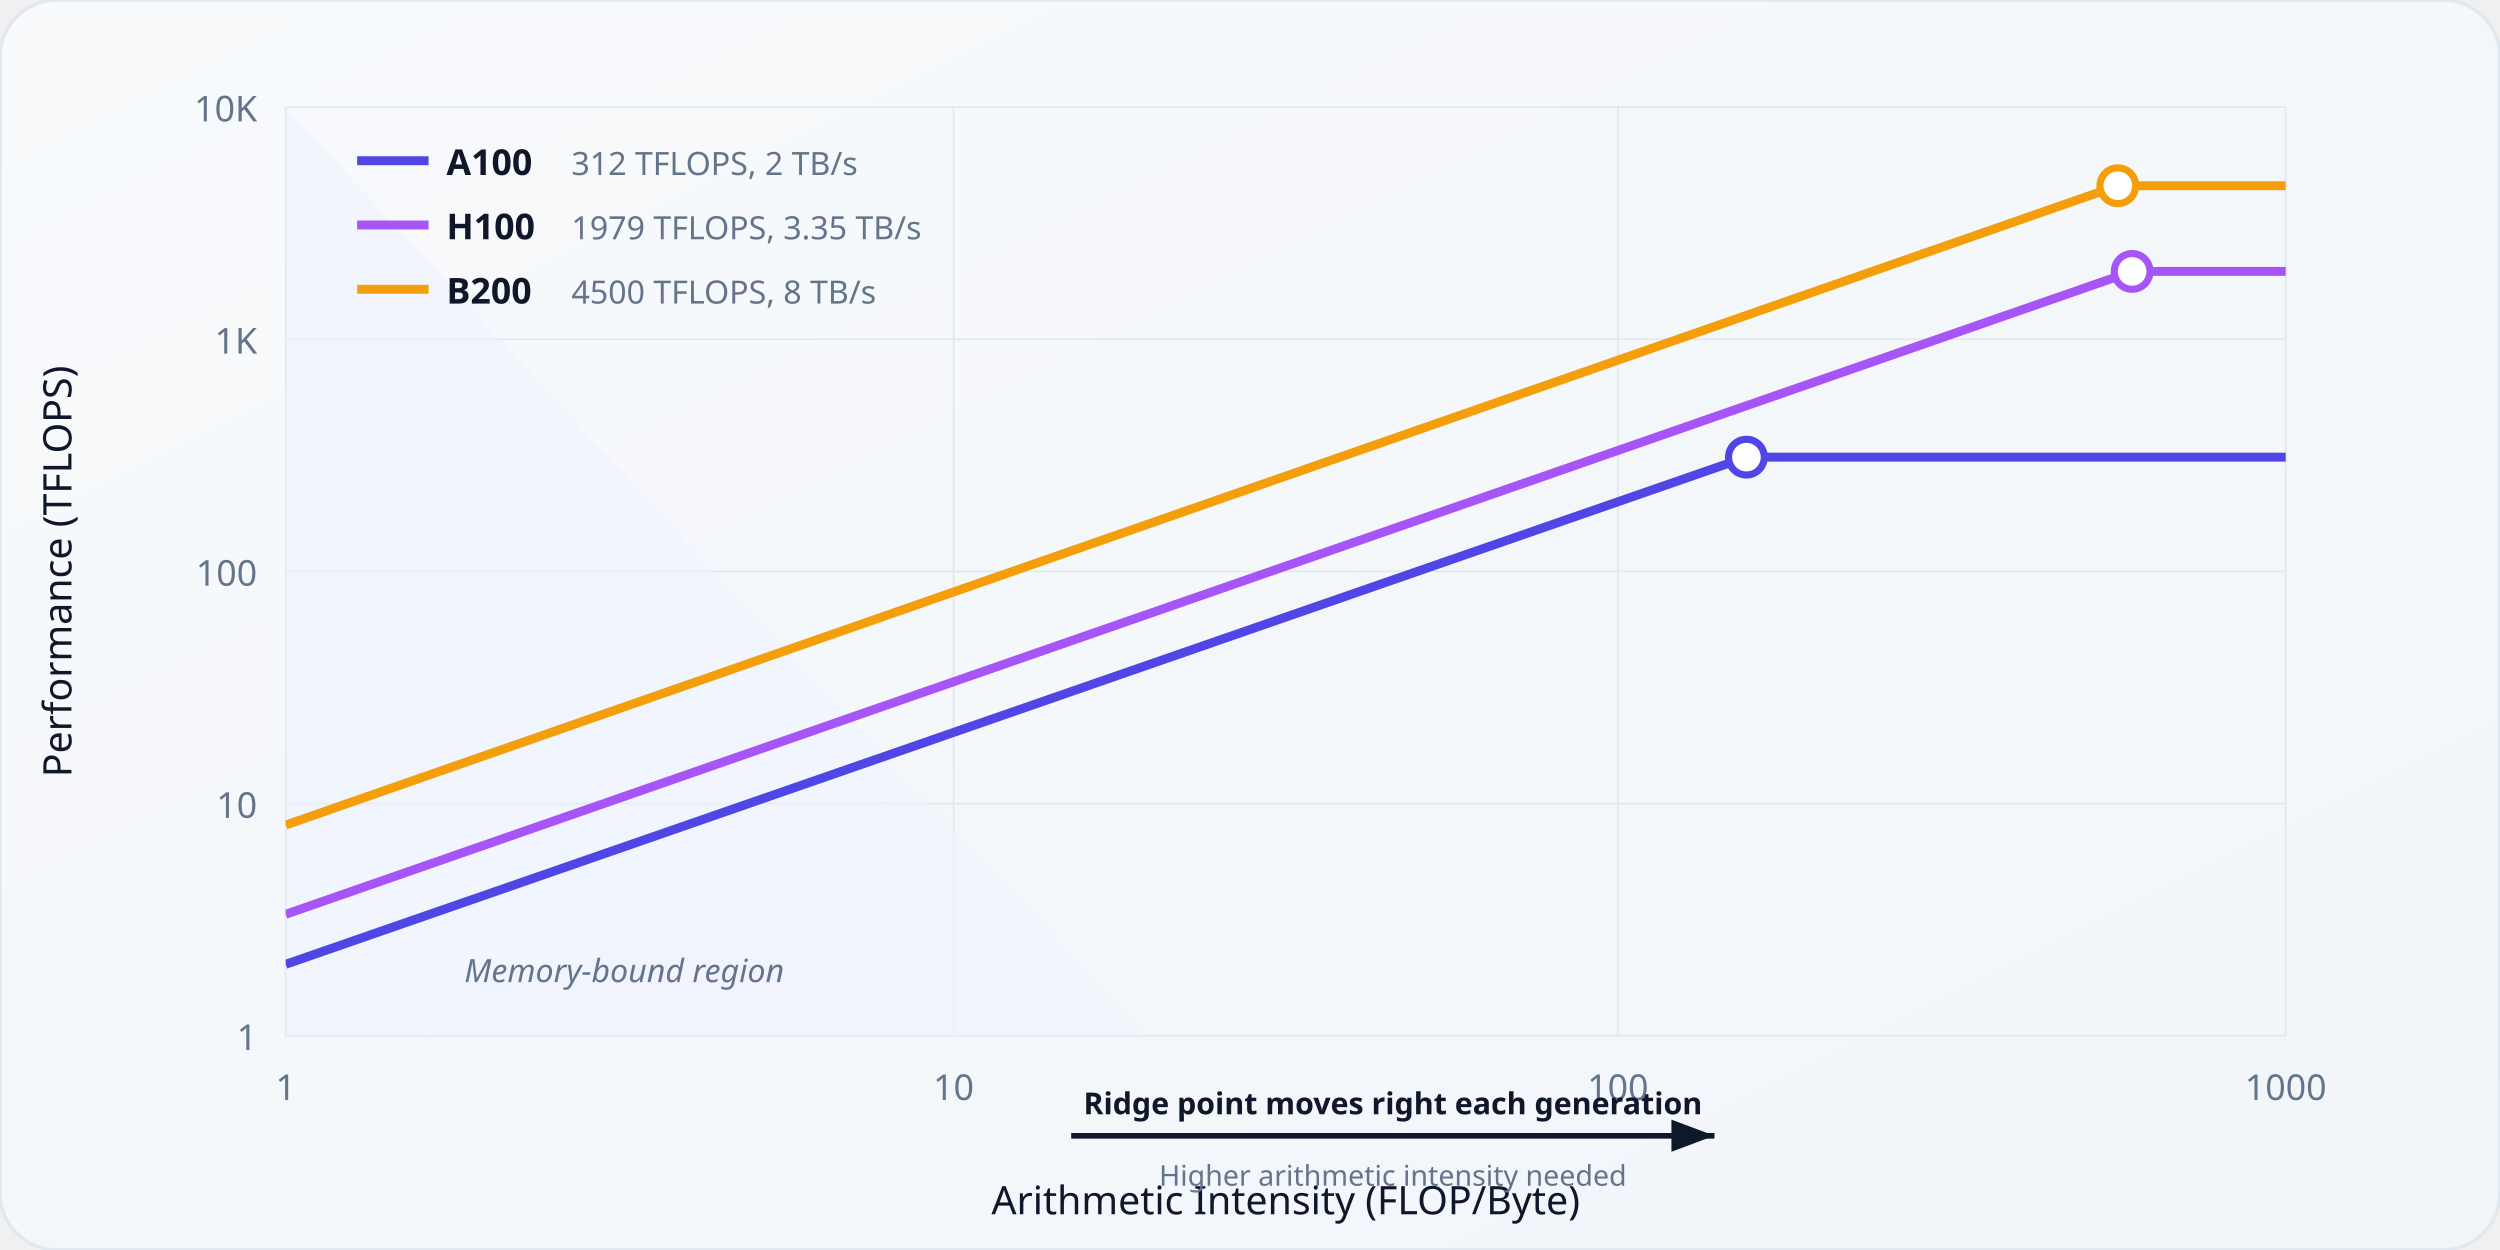
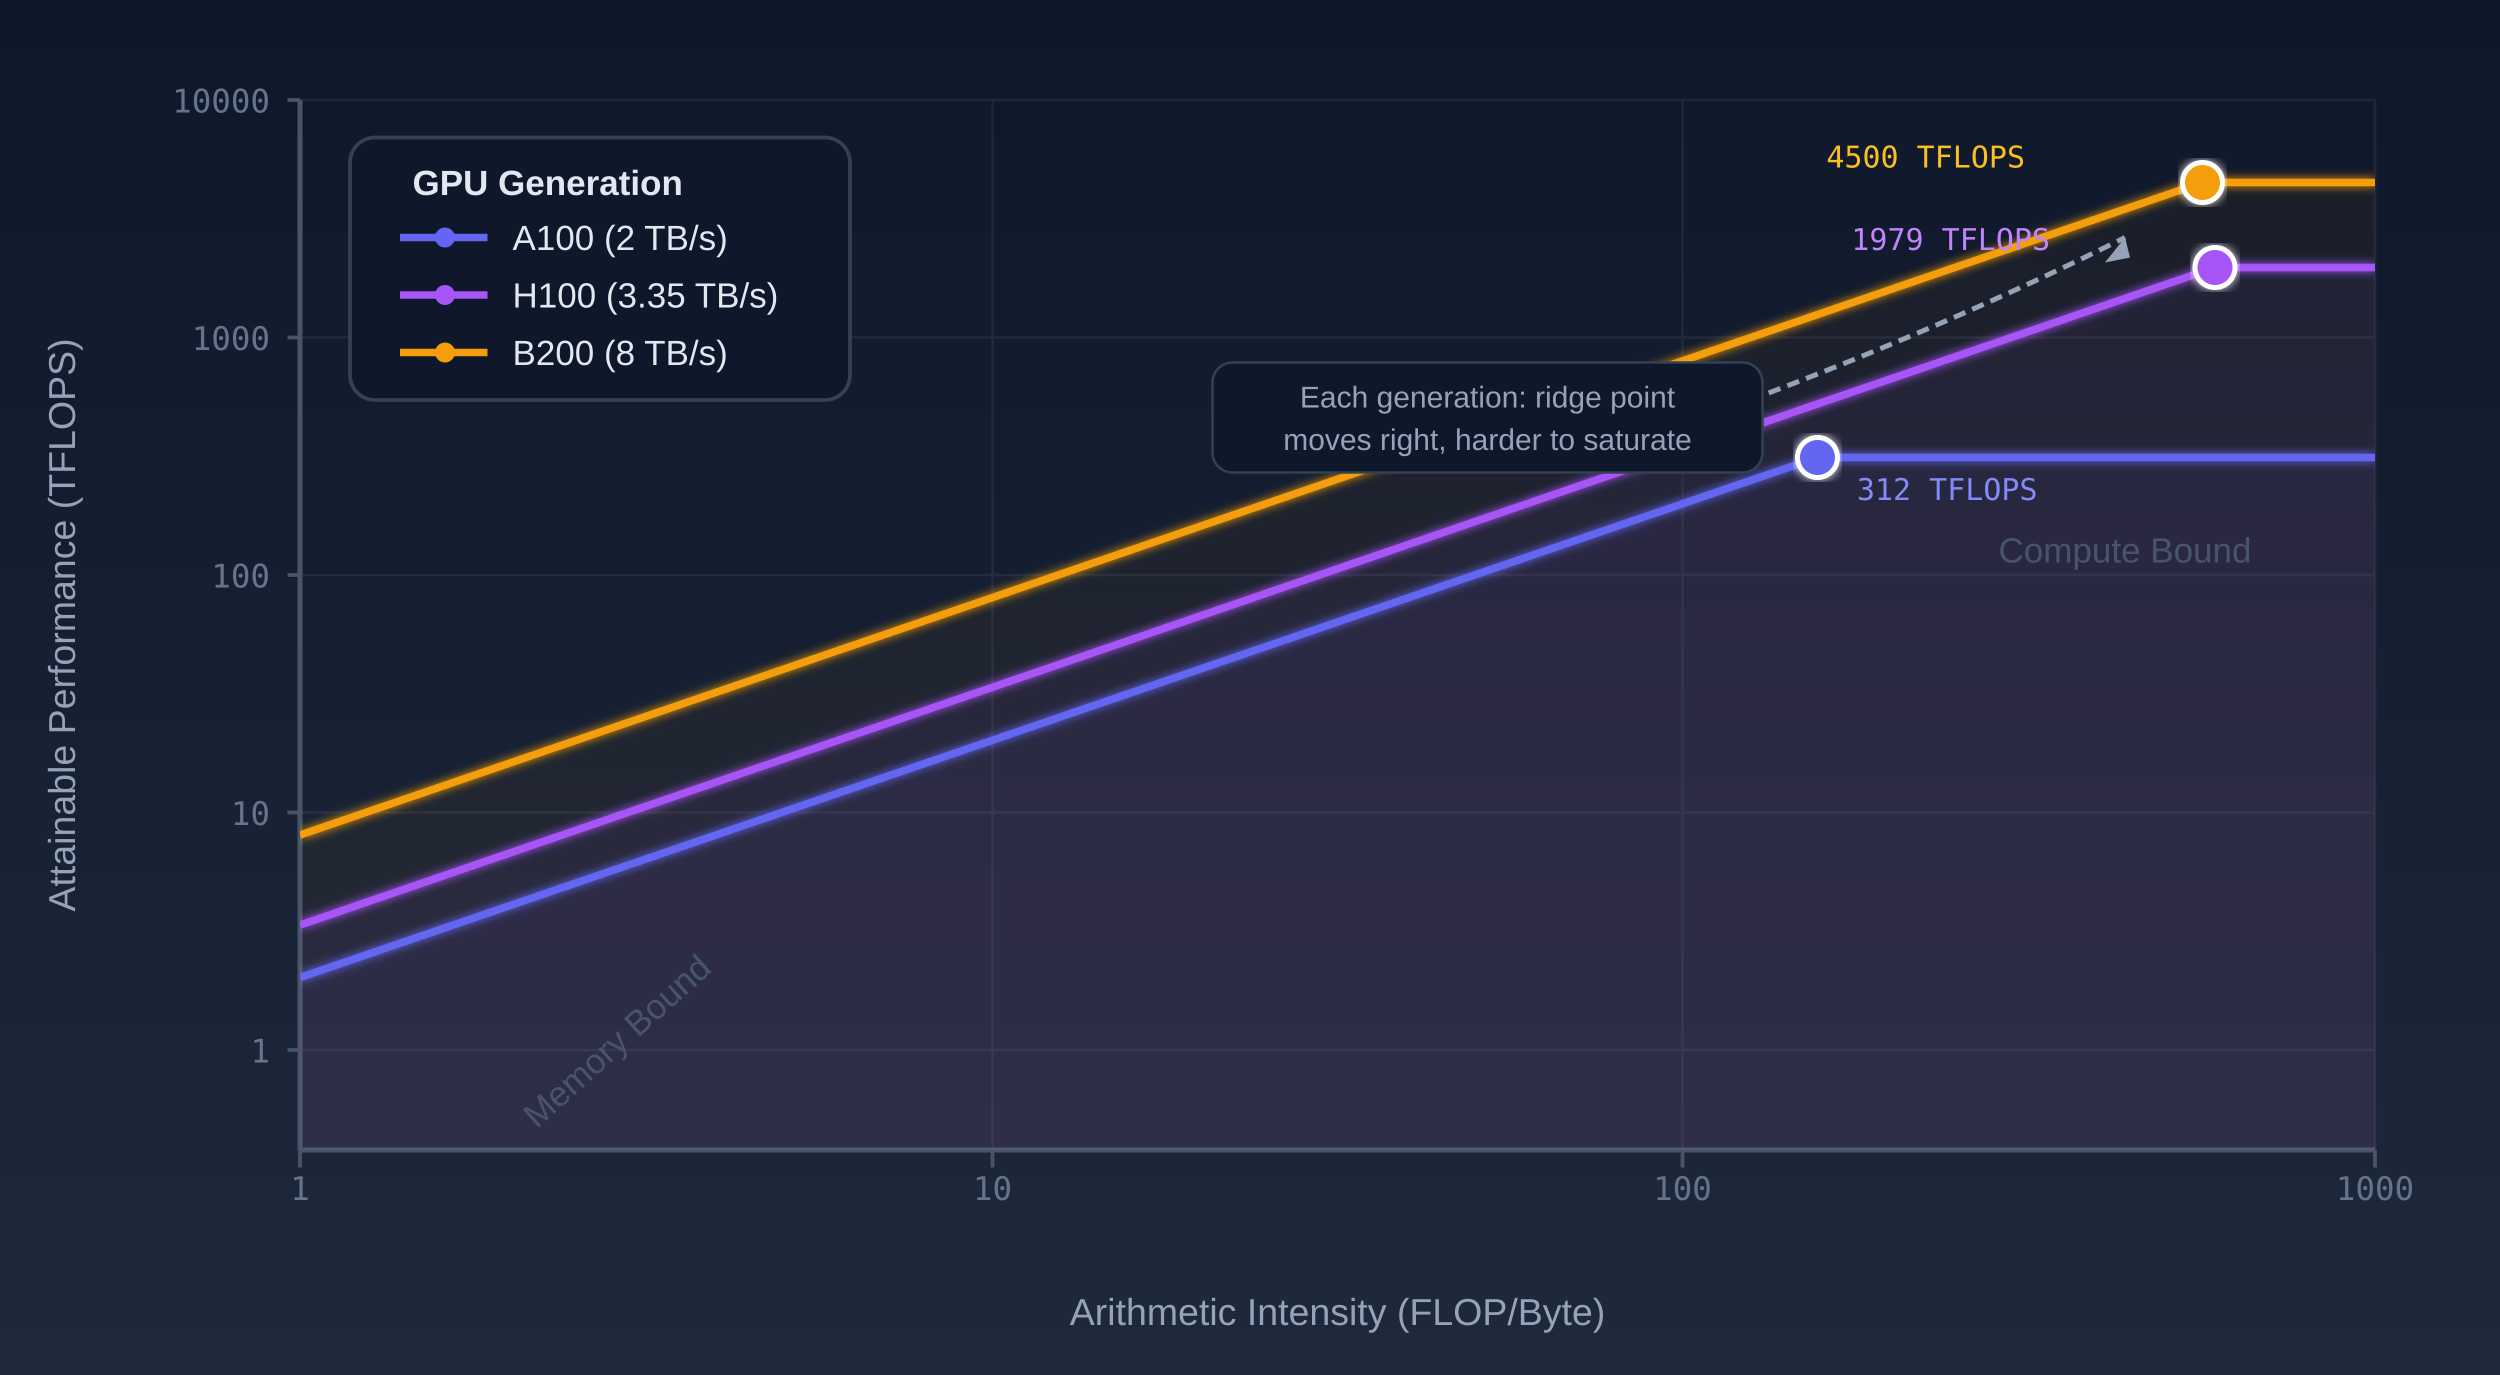
- <svg xmlns="http://www.w3.org/2000/svg" viewBox="0 0 700 350" width="700" height="350" font-family="'Segoe UI', system-ui, -apple-system, sans-serif">
+ <svg xmlns="http://www.w3.org/2000/svg" viewBox="0 0 1000 550">
  <defs>
-     <linearGradient id="bg4" x1="0" y1="0" x2="1" y2="1">
-       <stop offset="0%" stop-color="#f8fafc" />
-       <stop offset="100%" stop-color="#f1f5f9" />
+     <linearGradient id="bg-rf" x1="0" y1="0" x2="0" y2="1">
+       <stop offset="0%" stop-color="#0f172a" />
+       <stop offset="100%" stop-color="#1e293b" />
    </linearGradient>
-     <clipPath id="plotClip">
-       <rect x="80" y="30" width="560" height="260" />
+     <filter id="glowRf">
+       <feGaussianBlur stdDeviation="2" result="blur" />
+       <feMerge>
+         <feMergeNode in="blur" />
+         <feMergeNode in="SourceGraphic" />
+       </feMerge>
+     </filter>
+     <clipPath id="plotClipRf">
+       <rect x="120" y="40" width="830" height="420" />
    </clipPath>
  </defs>
-   <rect width="700" height="350" rx="16" fill="url(#bg4)" stroke="#e2e8f0" stroke-width="1" />
-   <g stroke="#e2e8f0" stroke-width="0.5">
-     <line x1="80" y1="290" x2="640" y2="290" />
-     <line x1="80" y1="225" x2="640" y2="225" />
-     <line x1="80" y1="160" x2="640" y2="160" />
-     <line x1="80" y1="95" x2="640" y2="95" />
-     <line x1="80" y1="30" x2="640" y2="30" />
-     <line x1="80" y1="30" x2="80" y2="290" />
-     <line x1="267" y1="30" x2="267" y2="290" />
-     <line x1="453" y1="30" x2="453" y2="290" />
-     <line x1="640" y1="30" x2="640" y2="290" />
+   <rect width="1000" height="550" fill="url(#bg-rf)" />
+   <g opacity="0.06" stroke="white" stroke-width="1">
+     <line x1="120" y1="420" x2="950" y2="420" />
+     <line x1="120" y1="325" x2="950" y2="325" />
+     <line x1="120" y1="230" x2="950" y2="230" />
+     <line x1="120" y1="135" x2="950" y2="135" />
+     <line x1="120" y1="40" x2="950" y2="40" />
+     <line x1="120" y1="40" x2="120" y2="460" />
+     <line x1="397" y1="40" x2="397" y2="460" />
+     <line x1="673" y1="40" x2="673" y2="460" />
+     <line x1="950" y1="40" x2="950" y2="460" />
  </g>
-   <polygon points="80,290 80,30 320,290" fill="#eef2ff" opacity="0.5" clip-path="url(#plotClip)" />
-   <text x="360" y="340" text-anchor="middle" font-size="11" fill="#0f172a">Arithmetic Intensity (FLOP/Byte)</text>
-   <text x="20" y="160" text-anchor="middle" font-size="11" fill="#0f172a" transform="rotate(-90, 20, 160)">Performance (TFLOPS)</text>
-   <text x="80" y="308" text-anchor="middle" font-size="10" fill="#64748b">1</text>
-   <text x="267" y="308" text-anchor="middle" font-size="10" fill="#64748b">10</text>
-   <text x="453" y="308" text-anchor="middle" font-size="10" fill="#64748b">100</text>
-   <text x="640" y="308" text-anchor="middle" font-size="10" fill="#64748b">1000</text>
-   <text x="72" y="294" text-anchor="end" font-size="10" fill="#64748b">1</text>
-   <text x="72" y="229" text-anchor="end" font-size="10" fill="#64748b">10</text>
-   <text x="72" y="164" text-anchor="end" font-size="10" fill="#64748b">100</text>
-   <text x="72" y="99" text-anchor="end" font-size="10" fill="#64748b">1K</text>
-   <text x="72" y="34" text-anchor="end" font-size="10" fill="#64748b">10K</text>
-   <g clip-path="url(#plotClip)">
-     <polyline points="80,270 489,128 640,128" fill="none" stroke="#4f46e5" stroke-width="2.5" />
-     <circle cx="489" cy="128" r="5" fill="white" stroke="#4f46e5" stroke-width="2" />
-     <polyline points="80,256 597,76 640,76" fill="none" stroke="#a855f7" stroke-width="2.5" />
-     <circle cx="597" cy="76" r="5" fill="white" stroke="#a855f7" stroke-width="2" />
-     <polyline points="80,231 593,52 640,52" fill="none" stroke="#f59e0b" stroke-width="2.5" />
-     <circle cx="593" cy="52" r="5" fill="white" stroke="#f59e0b" stroke-width="2" />
+   <line x1="120" y1="460" x2="950" y2="460" stroke="#475569" stroke-width="2" />
+   <line x1="120" y1="40" x2="120" y2="460" stroke="#475569" stroke-width="2" />
+   <text x="30" y="250" text-anchor="middle" font-family="'Segoe UI', Arial, sans-serif" font-size="15" fill="#94a3b8" transform="rotate(-90, 30, 250)">Attainable Performance (TFLOPS)</text>
+   <text x="535" y="530" text-anchor="middle" font-family="'Segoe UI', Arial, sans-serif" font-size="15" fill="#94a3b8">Arithmetic Intensity (FLOP/Byte)</text>
+   <text x="108" y="425" text-anchor="end" font-family="monospace" font-size="13" fill="#64748b">1</text>
+   <text x="108" y="330" text-anchor="end" font-family="monospace" font-size="13" fill="#64748b">10</text>
+   <text x="108" y="235" text-anchor="end" font-family="monospace" font-size="13" fill="#64748b">100</text>
+   <text x="108" y="140" text-anchor="end" font-family="monospace" font-size="13" fill="#64748b">1000</text>
+   <text x="108" y="45" text-anchor="end" font-family="monospace" font-size="13" fill="#64748b">10000</text>
+   <text x="120" y="480" text-anchor="middle" font-family="monospace" font-size="13" fill="#64748b">1</text>
+   <text x="397" y="480" text-anchor="middle" font-family="monospace" font-size="13" fill="#64748b">10</text>
+   <text x="673" y="480" text-anchor="middle" font-size="13" font-family="monospace" fill="#64748b">100</text>
+   <text x="950" y="480" text-anchor="middle" font-family="monospace" font-size="13" fill="#64748b">1000</text>
+   <line x1="120" y1="460" x2="120" y2="467" stroke="#475569" stroke-width="1.5" />
+   <line x1="397" y1="460" x2="397" y2="467" stroke="#475569" stroke-width="1.5" />
+   <line x1="673" y1="460" x2="673" y2="467" stroke="#475569" stroke-width="1.5" />
+   <line x1="950" y1="460" x2="950" y2="467" stroke="#475569" stroke-width="1.5" />
+   <line x1="115" y1="420" x2="120" y2="420" stroke="#475569" stroke-width="1.5" />
+   <line x1="115" y1="325" x2="120" y2="325" stroke="#475569" stroke-width="1.5" />
+   <line x1="115" y1="230" x2="120" y2="230" stroke="#475569" stroke-width="1.5" />
+   <line x1="115" y1="135" x2="120" y2="135" stroke="#475569" stroke-width="1.5" />
+   <line x1="115" y1="40" x2="120" y2="40" stroke="#475569" stroke-width="1.5" />
+   <g clip-path="url(#plotClipRf)">
+     <path d="M 120,391 L 727,183 L 950,183 L 950,460 L 120,460 Z" fill="#4f46e5" opacity="0.06" />
+     <path d="M 120,370 L 886,107 L 950,107 L 950,460 L 120,460 Z" fill="#a855f7" opacity="0.05" />
+     <path d="M 120,334 L 881,73 L 950,73 L 950,460 L 120,460 Z" fill="#f59e0b" opacity="0.04" />
+     <path d="M 120,391 L 727,183 L 950,183" fill="none" stroke="#6366f1" stroke-width="3" filter="url(#glowRf)" />
+     <circle cx="727" cy="183" r="8" fill="#6366f1" stroke="white" stroke-width="2" filter="url(#glowRf)" />
+     <path d="M 120,370 L 886,107 L 950,107" fill="none" stroke="#a855f7" stroke-width="3" filter="url(#glowRf)" />
+     <circle cx="886" cy="107" r="8" fill="#a855f7" stroke="white" stroke-width="2" filter="url(#glowRf)" />
+     <path d="M 120,334 L 881,73 L 950,73" fill="none" stroke="#f59e0b" stroke-width="3" filter="url(#glowRf)" />
+     <circle cx="881" cy="73" r="8" fill="#f59e0b" stroke="white" stroke-width="2" filter="url(#glowRf)" />
  </g>
-   <g transform="translate(100, 45)">
-     <line x1="0" y1="0" x2="20" y2="0" stroke="#4f46e5" stroke-width="2.5" />
-     <text x="25" y="4" font-size="10" fill="#0f172a" font-weight="600">A100</text>
-     <text x="60" y="4" font-size="9" fill="#64748b">312 TFLOPS, 2 TB/s</text>
-     <line x1="0" y1="18" x2="20" y2="18" stroke="#a855f7" stroke-width="2.5" />
-     <text x="25" y="22" font-size="10" fill="#0f172a" font-weight="600">H100</text>
-     <text x="60" y="22" font-size="9" fill="#64748b">1979 TFLOPS, 3.35 TB/s</text>
-     <line x1="0" y1="36" x2="20" y2="36" stroke="#f59e0b" stroke-width="2.5" />
-     <text x="25" y="40" font-size="10" fill="#0f172a" font-weight="600">B200</text>
-     <text x="60" y="40" font-size="9" fill="#64748b">4500 TFLOPS, 8 TB/s</text>
-   </g>
-   <text x="130" y="275" font-size="9" fill="#64748b" font-style="italic">Memory-bound region</text>
-   <g transform="translate(300, 318)">
-     <line x1="0" y1="0" x2="180" y2="0" stroke="#0f172a" stroke-width="1.5" marker-end="url(#arrowDown)" />
-     <text x="90" y="-6" text-anchor="middle" font-size="8.5" fill="#0f172a" font-weight="600">Ridge point moves right each generation</text>
-     <text x="90" y="14" text-anchor="middle" font-size="8" fill="#64748b">Higher arithmetic intensity needed</text>
-   </g>
-   <defs>
-     <marker id="arrowRight" markerWidth="8" markerHeight="6" refX="8" refY="3" orient="auto">
-       <path d="M0,0 L8,3 L0,6" fill="#0f172a" />
-     </marker>
-   </defs>
-   <line x1="300" y1="318" x2="480" y2="318" stroke="#0f172a" stroke-width="1.5" marker-end="url(#arrowRight)" />
+   <text x="815" y="200" text-anchor="end" font-family="monospace" font-size="12" fill="#818cf8">312 TFLOPS</text>
+   <text x="820" y="100" text-anchor="end" font-family="monospace" font-size="12" fill="#c084fc">1979 TFLOPS</text>
+   <text x="810" y="67" text-anchor="end" font-family="monospace" font-size="12" fill="#fbbf24">4500 TFLOPS</text>
+   <path d="M 700,160 Q 780,130 850,95" fill="none" stroke="#94a3b8" stroke-width="2" stroke-dasharray="5,3" />
+   <polygon points="850,95 842,105 852,103" fill="#94a3b8" />
+   <rect x="485" y="145" width="220" height="44" rx="8" fill="#0f172a" stroke="#334155" stroke-width="1" />
+   <text x="595" y="163" text-anchor="middle" font-family="'Segoe UI', Arial, sans-serif" font-size="12" fill="#94a3b8">Each generation: ridge point</text>
+   <text x="595" y="180" text-anchor="middle" font-family="'Segoe UI', Arial, sans-serif" font-size="12" fill="#94a3b8">moves right, harder to saturate</text>
+   <rect x="140" y="55" width="200" height="105" rx="10" fill="#0f172a" stroke="#334155" stroke-width="1.5" />
+   <text x="165" y="78" font-family="'Segoe UI', Arial, sans-serif" font-size="14" font-weight="bold" fill="#e2e8f0">GPU Generation</text>
+   <line x1="160" y1="95" x2="195" y2="95" stroke="#6366f1" stroke-width="3" />
+   <circle cx="178" cy="95" r="4" fill="#6366f1" />
+   <text x="205" y="100" font-family="'Segoe UI', Arial, sans-serif" font-size="14" fill="#e2e8f0">A100 (2 TB/s)</text>
+   <line x1="160" y1="118" x2="195" y2="118" stroke="#a855f7" stroke-width="3" />
+   <circle cx="178" cy="118" r="4" fill="#a855f7" />
+   <text x="205" y="123" font-family="'Segoe UI', Arial, sans-serif" font-size="14" fill="#e2e8f0">H100 (3.35 TB/s)</text>
+   <line x1="160" y1="141" x2="195" y2="141" stroke="#f59e0b" stroke-width="3" />
+   <circle cx="178" cy="141" r="4" fill="#f59e0b" />
+   <text x="205" y="146" font-family="'Segoe UI', Arial, sans-serif" font-size="14" fill="#e2e8f0">B200 (8 TB/s)</text>
+   <text x="250" y="420" text-anchor="middle" font-family="'Segoe UI', Arial, sans-serif" font-size="14" fill="#475569" transform="rotate(-42, 250, 420)">Memory Bound</text>
+   <text x="850" y="225" text-anchor="middle" font-family="'Segoe UI', Arial, sans-serif" font-size="14" fill="#475569">Compute Bound</text>
</svg>
